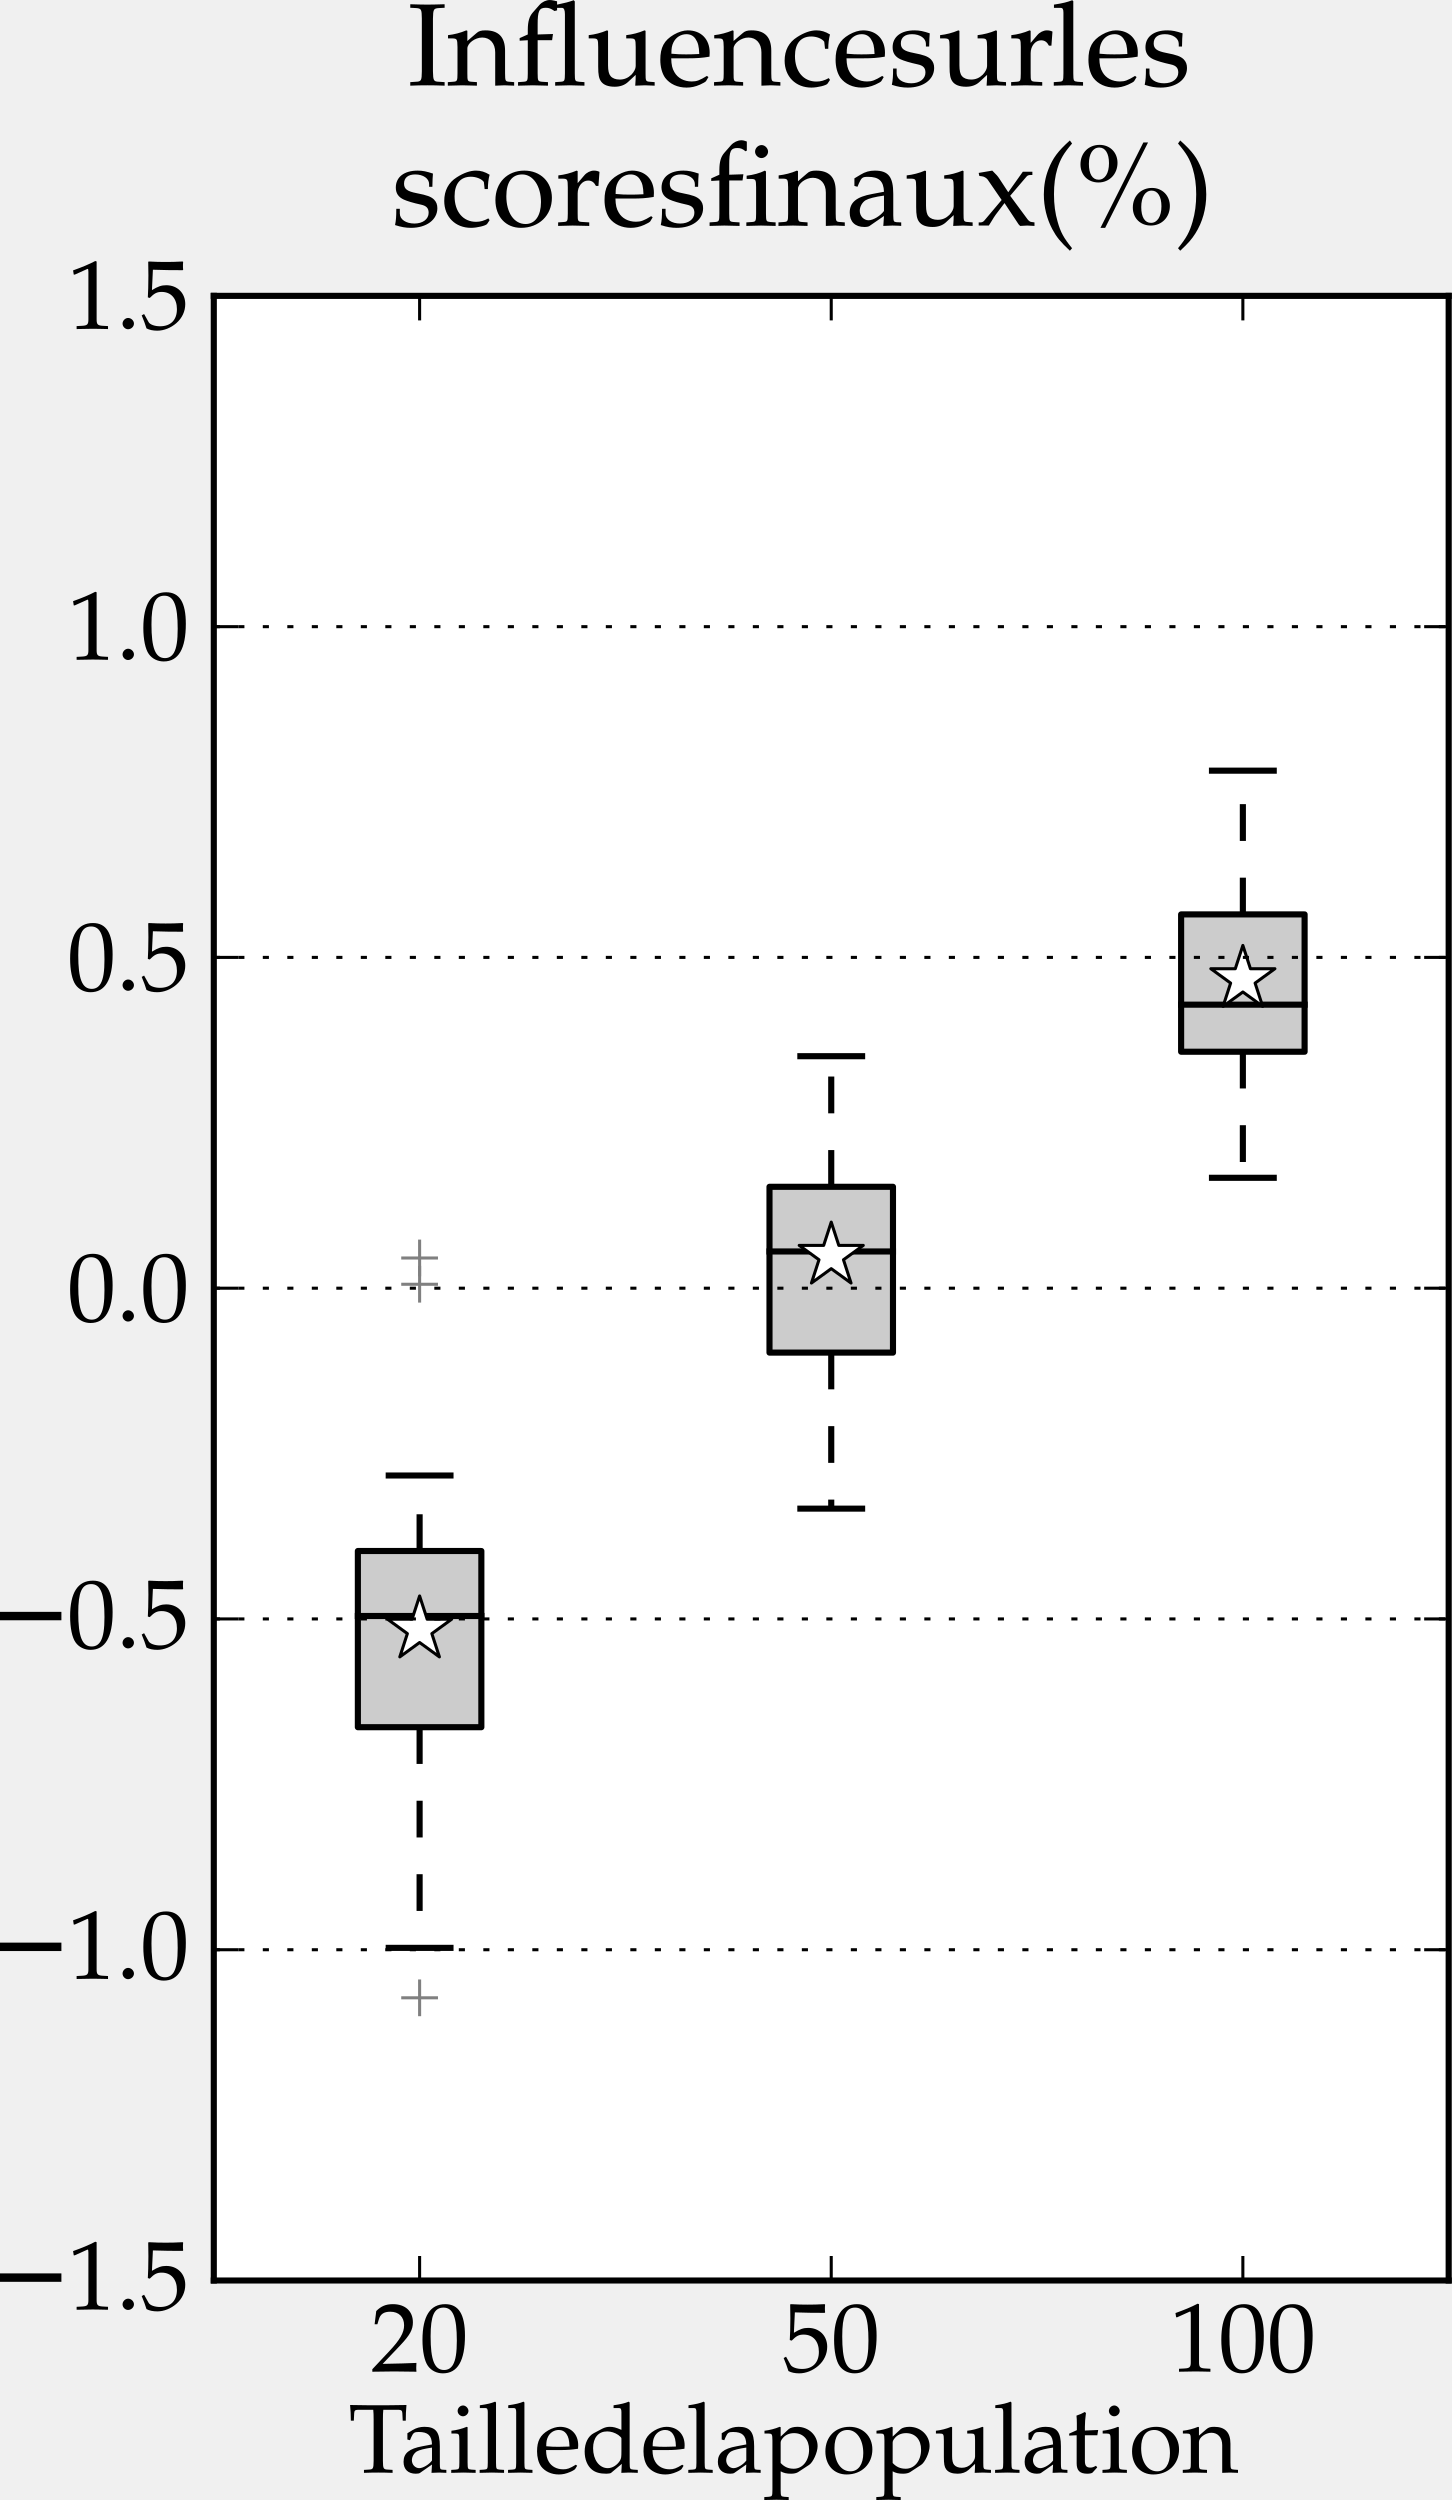
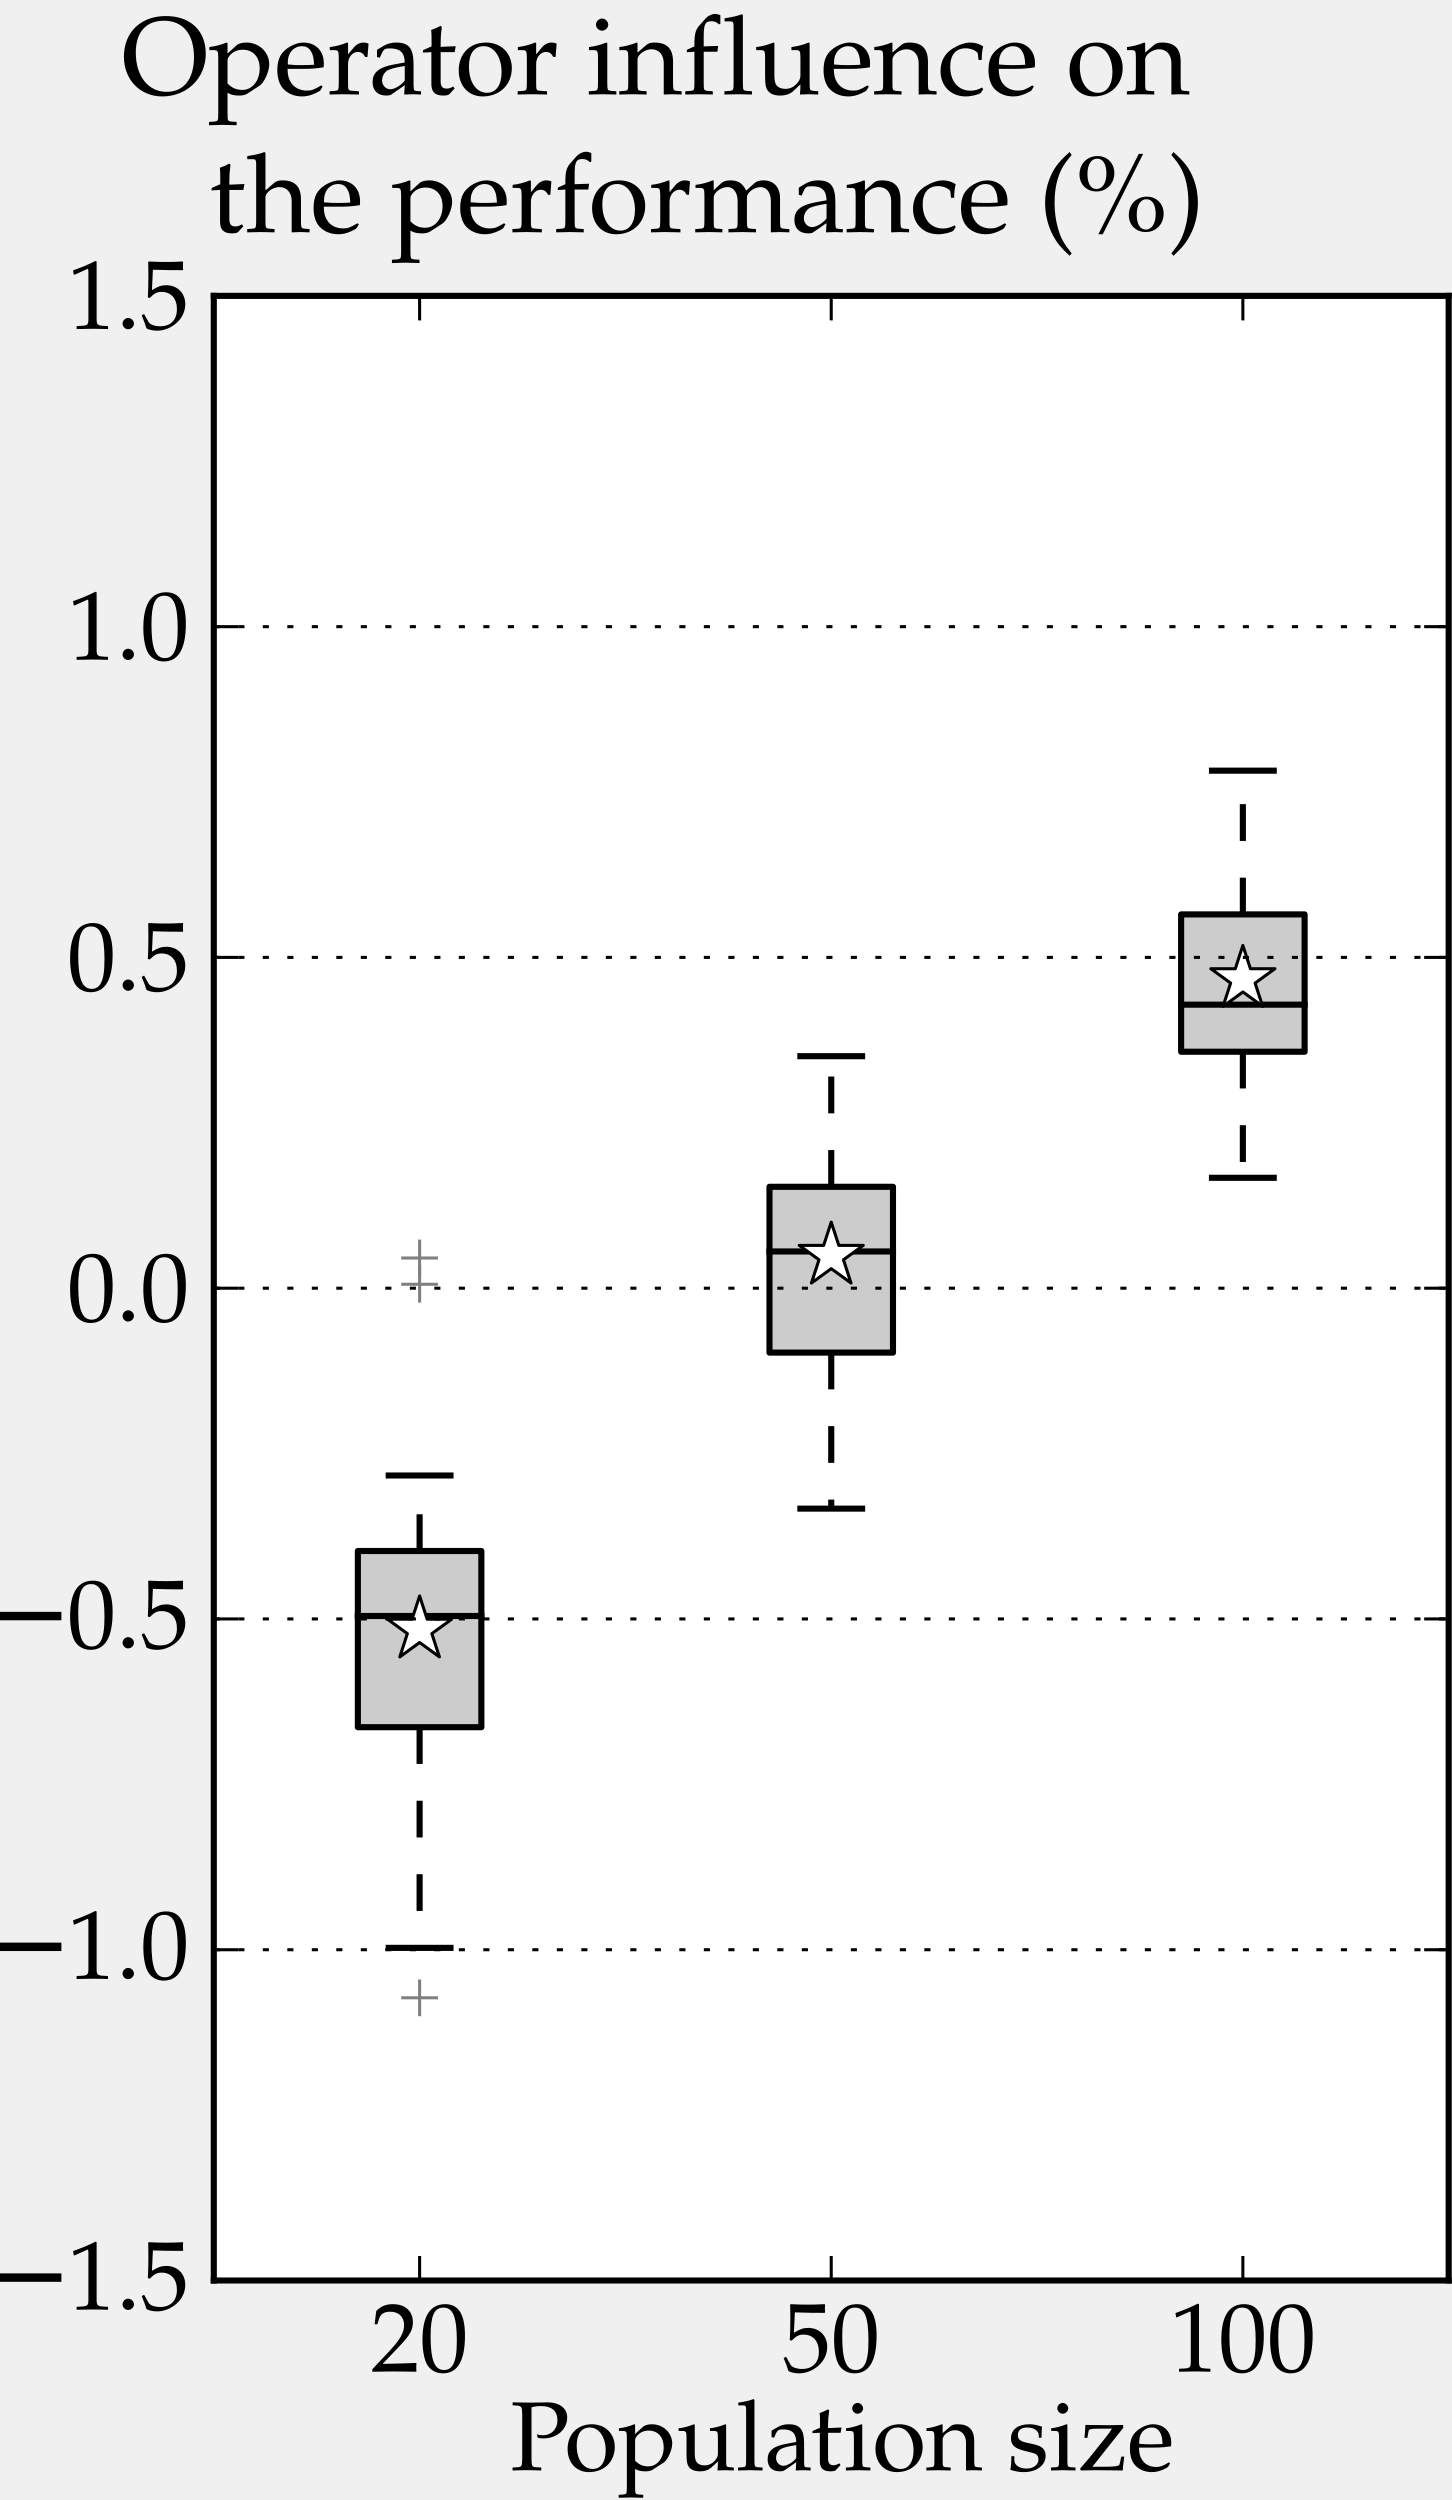
<svg xmlns="http://www.w3.org/2000/svg" id="svg2" version="1.1" xml:space="preserve" width="296.254" height="510.171" viewBox="0 0 296.254 510.171">
  <defs id="defs6">
    <clipPath clipPathUnits="userSpaceOnUse" id="clipPath20">
      <path d="m 51.84,43.2 201.6,0 0,324 -201.6,0 0,-324 z" id="path22" />
    </clipPath>
    <clipPath clipPathUnits="userSpaceOnUse" id="clipPath30">
      <path d="m 51.84,43.2 201.6,0 0,324 -201.6,0 0,-324 z" id="path32" />
    </clipPath>
    <clipPath clipPathUnits="userSpaceOnUse" id="clipPath40">
      <path d="m 51.84,43.2 201.6,0 0,324 -201.6,0 0,-324 z" id="path42" />
    </clipPath>
    <clipPath clipPathUnits="userSpaceOnUse" id="clipPath50">
      <path d="m 51.84,43.2 201.6,0 0,324 -201.6,0 0,-324 z" id="path52" />
    </clipPath>
    <clipPath clipPathUnits="userSpaceOnUse" id="clipPath60">
      <path d="m 51.84,43.2 201.6,0 0,324 -201.6,0 0,-324 z" id="path62" />
    </clipPath>
    <clipPath clipPathUnits="userSpaceOnUse" id="clipPath70">
      <path d="m 51.84,43.2 201.6,0 0,324 -201.6,0 0,-324 z" id="path72" />
    </clipPath>
    <clipPath clipPathUnits="userSpaceOnUse" id="clipPath80">
      <path d="m 51.84,43.2 201.6,0 0,324 -201.6,0 0,-324 z" id="path82" />
    </clipPath>
    <clipPath clipPathUnits="userSpaceOnUse" id="clipPath90">
      <path d="m 51.84,43.2 201.6,0 0,324 -201.6,0 0,-324 z" id="path92" />
    </clipPath>
    <clipPath clipPathUnits="userSpaceOnUse" id="clipPath100">
      <path d="m 51.84,43.2 201.6,0 0,324 -201.6,0 0,-324 z" id="path102" />
    </clipPath>
    <clipPath clipPathUnits="userSpaceOnUse" id="clipPath112">
      <path d="m 51.84,43.2 201.6,0 0,324 -201.6,0 0,-324 z" id="path114" />
    </clipPath>
    <clipPath clipPathUnits="userSpaceOnUse" id="clipPath122">
      <path d="m 51.84,43.2 201.6,0 0,324 -201.6,0 0,-324 z" id="path124" />
    </clipPath>
    <clipPath clipPathUnits="userSpaceOnUse" id="clipPath132">
      <path d="m 51.84,43.2 201.6,0 0,324 -201.6,0 0,-324 z" id="path134" />
    </clipPath>
    <clipPath clipPathUnits="userSpaceOnUse" id="clipPath142">
      <path d="m 51.84,43.2 201.6,0 0,324 -201.6,0 0,-324 z" id="path144" />
    </clipPath>
    <clipPath clipPathUnits="userSpaceOnUse" id="clipPath152">
      <path d="m 51.84,43.2 201.6,0 0,324 -201.6,0 0,-324 z" id="path154" />
    </clipPath>
    <clipPath clipPathUnits="userSpaceOnUse" id="clipPath162">
      <path d="m 51.84,43.2 201.6,0 0,324 -201.6,0 0,-324 z" id="path164" />
    </clipPath>
    <clipPath clipPathUnits="userSpaceOnUse" id="clipPath172">
      <path d="m 51.84,43.2 201.6,0 0,324 -201.6,0 0,-324 z" id="path174" />
    </clipPath>
    <clipPath clipPathUnits="userSpaceOnUse" id="clipPath182">
      <path d="m 51.84,43.2 201.6,0 0,324 -201.6,0 0,-324 z" id="path184" />
    </clipPath>
    <clipPath clipPathUnits="userSpaceOnUse" id="clipPath192">
      <path d="m 51.84,43.2 201.6,0 0,324 -201.6,0 0,-324 z" id="path194" />
    </clipPath>
    <clipPath clipPathUnits="userSpaceOnUse" id="clipPath202">
      <path d="m 51.84,43.2 201.6,0 0,324 -201.6,0 0,-324 z" id="path204" />
    </clipPath>
    <clipPath clipPathUnits="userSpaceOnUse" id="clipPath212">
      <path d="m 51.84,43.2 201.6,0 0,324 -201.6,0 0,-324 z" id="path214" />
    </clipPath>
    <clipPath clipPathUnits="userSpaceOnUse" id="clipPath222">
      <path d="m 51.84,43.2 201.6,0 0,324 -201.6,0 0,-324 z" id="path224" />
    </clipPath>
    <clipPath clipPathUnits="userSpaceOnUse" id="clipPath232">
      <path d="m -5.481,-4.7 10.962,0 0,10.45 -10.962,0 0,-10.45 z" id="path234" />
    </clipPath>
    <clipPath clipPathUnits="userSpaceOnUse" id="clipPath244">
      <path d="m -5.481,-4.7 10.962,0 0,10.45 -10.962,0 0,-10.45 z" id="path246" />
    </clipPath>
    <clipPath clipPathUnits="userSpaceOnUse" id="clipPath256">
      <path d="m -5.481,-4.7 10.962,0 0,10.45 -10.962,0 0,-10.45 z" id="path258" />
    </clipPath>
    <clipPath clipPathUnits="userSpaceOnUse" id="clipPath294">
      <path d="m 51.84,43.2 201.6,0 0,324 -201.6,0 0,-324 z" id="path296" />
    </clipPath>
    <clipPath clipPathUnits="userSpaceOnUse" id="clipPath316">
      <path d="m 51.84,43.2 201.6,0 0,324 -201.6,0 0,-324 z" id="path318" />
    </clipPath>
    <clipPath clipPathUnits="userSpaceOnUse" id="clipPath338">
      <path d="m 51.84,43.2 201.6,0 0,324 -201.6,0 0,-324 z" id="path340" />
    </clipPath>
    <clipPath clipPathUnits="userSpaceOnUse" id="clipPath360">
      <path d="m 51.84,43.2 201.6,0 0,324 -201.6,0 0,-324 z" id="path362" />
    </clipPath>
    <clipPath clipPathUnits="userSpaceOnUse" id="clipPath378">
      <path d="m 51.84,43.2 201.6,0 0,324 -201.6,0 0,-324 z" id="path380" />
    </clipPath>
    <clipPath clipPathUnits="userSpaceOnUse" id="clipPath396">
      <path d="m 51.84,43.2 201.6,0 0,324 -201.6,0 0,-324 z" id="path398" />
    </clipPath>
    <clipPath clipPathUnits="userSpaceOnUse" id="clipPath414">
      <path d="m 51.84,43.2 201.6,0 0,324 -201.6,0 0,-324 z" id="path416" />
    </clipPath>
  </defs>
  <g id="g10" transform="matrix(1.25,0,0,-1.25,-21.17129,519.3771)">
    <path d="m 51.84,43.2 201.6,0 0,324 -201.6,0 0,-324 z" style="fill:#ffffff;fill-opacity:1;fill-rule:nonzero;stroke:none" id="path14" />
    <g id="g16">
      <g id="g18" clip-path="url(#clipPath20)">
        <path d="m 75.36,133.528 20.16,0 0,28.764 -20.16,0 0,-28.764 z" style="fill:#cccccc;fill-opacity:1;fill-rule:nonzero;stroke:#000000;stroke-width:1;stroke-linecap:square;stroke-linejoin:round;stroke-miterlimit:10;stroke-dasharray:none;stroke-opacity:1" id="path24" />
      </g>
    </g>
    <g id="g26">
      <g id="g28" clip-path="url(#clipPath30)">
        <path d="m 142.56,194.682 20.16,0 0,27.068 -20.16,0 0,-27.068 z" style="fill:#cccccc;fill-opacity:1;fill-rule:nonzero;stroke:#000000;stroke-width:1;stroke-linecap:square;stroke-linejoin:round;stroke-miterlimit:10;stroke-dasharray:none;stroke-opacity:1" id="path34" />
      </g>
    </g>
    <g id="g36">
      <g id="g38" clip-path="url(#clipPath40)">
        <path d="m 209.76,243.803 20.16,0 0,22.416 -20.16,0 0,-22.416 z" style="fill:#cccccc;fill-opacity:1;fill-rule:nonzero;stroke:#000000;stroke-width:1;stroke-linecap:square;stroke-linejoin:round;stroke-miterlimit:10;stroke-dasharray:none;stroke-opacity:1" id="path44" />
      </g>
    </g>
    <g id="g46">
      <g id="g48" clip-path="url(#clipPath50)">
        <path d="m 85.44,133.528 0,-36.021" style="fill:none;stroke:#000000;stroke-width:1;stroke-linecap:butt;stroke-linejoin:round;stroke-miterlimit:10;stroke-dasharray:6, 6;stroke-dashoffset:0;stroke-opacity:1" id="path54" />
      </g>
    </g>
    <g id="g56">
      <g id="g58" clip-path="url(#clipPath60)">
        <path d="m 85.44,162.292 0,12.327" style="fill:none;stroke:#000000;stroke-width:1;stroke-linecap:butt;stroke-linejoin:round;stroke-miterlimit:10;stroke-dasharray:6, 6;stroke-dashoffset:0;stroke-opacity:1" id="path64" />
      </g>
    </g>
    <g id="g66">
      <g id="g68" clip-path="url(#clipPath70)">
        <path d="m 80.4,174.619 10.08,0" style="fill:none;stroke:#000000;stroke-width:1;stroke-linecap:square;stroke-linejoin:round;stroke-miterlimit:10;stroke-dasharray:none;stroke-opacity:1" id="path74" />
      </g>
    </g>
    <g id="g76">
      <g id="g78" clip-path="url(#clipPath80)">
        <path d="m 80.4,97.507 10.08,0" style="fill:none;stroke:#000000;stroke-width:1;stroke-linecap:square;stroke-linejoin:round;stroke-miterlimit:10;stroke-dasharray:none;stroke-opacity:1" id="path84" />
      </g>
    </g>
    <g id="g86">
      <g id="g88" clip-path="url(#clipPath90)">
        <path d="m 75.36,151.685 20.16,0" style="fill:none;stroke:#000000;stroke-width:1;stroke-linecap:square;stroke-linejoin:round;stroke-miterlimit:10;stroke-dasharray:none;stroke-opacity:1" id="path94" />
      </g>
    </g>
    <g id="g96">
      <g id="g98" clip-path="url(#clipPath100)">
        <path d="m 82.44,210.131 6,0 m -3,-3 0,6" style="fill:none;stroke:#808080;stroke-width:0.5;stroke-linecap:butt;stroke-linejoin:round;stroke-miterlimit:10;stroke-dasharray:none;stroke-opacity:1" id="path104" />
        <path d="m 82.44,205.843 6,0 m -3,-3 0,6" style="fill:none;stroke:#808080;stroke-width:0.5;stroke-linecap:butt;stroke-linejoin:round;stroke-miterlimit:10;stroke-dasharray:none;stroke-opacity:1" id="path106" />
      </g>
    </g>
    <g id="g108">
      <g id="g110" clip-path="url(#clipPath112)">
        <path d="m 82.44,89.349 6,0 m -3,-3 0,6" style="fill:none;stroke:#808080;stroke-width:0.5;stroke-linecap:butt;stroke-linejoin:round;stroke-miterlimit:10;stroke-dasharray:none;stroke-opacity:1" id="path116" />
      </g>
    </g>
    <g id="g118">
      <g id="g120" clip-path="url(#clipPath122)">
        <path d="m 152.64,194.682 0,-25.471" style="fill:none;stroke:#000000;stroke-width:1;stroke-linecap:butt;stroke-linejoin:round;stroke-miterlimit:10;stroke-dasharray:6, 6;stroke-dashoffset:0;stroke-opacity:1" id="path126" />
      </g>
    </g>
    <g id="g128">
      <g id="g130" clip-path="url(#clipPath132)">
        <path d="m 152.64,221.75 0,21.319" style="fill:none;stroke:#000000;stroke-width:1;stroke-linecap:butt;stroke-linejoin:round;stroke-miterlimit:10;stroke-dasharray:6, 6;stroke-dashoffset:0;stroke-opacity:1" id="path136" />
      </g>
    </g>
    <g id="g138">
      <g id="g140" clip-path="url(#clipPath142)">
        <path d="m 147.6,243.068 10.08,0" style="fill:none;stroke:#000000;stroke-width:1;stroke-linecap:square;stroke-linejoin:round;stroke-miterlimit:10;stroke-dasharray:none;stroke-opacity:1" id="path146" />
      </g>
    </g>
    <g id="g148">
      <g id="g150" clip-path="url(#clipPath152)">
        <path d="m 147.6,169.21 10.08,0" style="fill:none;stroke:#000000;stroke-width:1;stroke-linecap:square;stroke-linejoin:round;stroke-miterlimit:10;stroke-dasharray:none;stroke-opacity:1" id="path156" />
      </g>
    </g>
    <g id="g158">
      <g id="g160" clip-path="url(#clipPath162)">
        <path d="m 142.56,211.196 20.16,0" style="fill:none;stroke:#000000;stroke-width:1;stroke-linecap:square;stroke-linejoin:round;stroke-miterlimit:10;stroke-dasharray:none;stroke-opacity:1" id="path166" />
      </g>
    </g>
    <g id="g168">
      <g id="g170" clip-path="url(#clipPath172)">
        <path d="m 219.84,243.803 0,-20.587" style="fill:none;stroke:#000000;stroke-width:1;stroke-linecap:butt;stroke-linejoin:round;stroke-miterlimit:10;stroke-dasharray:6, 6;stroke-dashoffset:0;stroke-opacity:1" id="path176" />
      </g>
    </g>
    <g id="g178">
      <g id="g180" clip-path="url(#clipPath182)">
        <path d="m 219.84,266.219 0,23.468" style="fill:none;stroke:#000000;stroke-width:1;stroke-linecap:butt;stroke-linejoin:round;stroke-miterlimit:10;stroke-dasharray:6, 6;stroke-dashoffset:0;stroke-opacity:1" id="path186" />
      </g>
    </g>
    <g id="g188">
      <g id="g190" clip-path="url(#clipPath192)">
        <path d="m 214.8,289.687 10.08,0" style="fill:none;stroke:#000000;stroke-width:1;stroke-linecap:square;stroke-linejoin:round;stroke-miterlimit:10;stroke-dasharray:none;stroke-opacity:1" id="path196" />
      </g>
    </g>
    <g id="g198">
      <g id="g200" clip-path="url(#clipPath202)">
        <path d="m 214.8,223.216 10.08,0" style="fill:none;stroke:#000000;stroke-width:1;stroke-linecap:square;stroke-linejoin:round;stroke-miterlimit:10;stroke-dasharray:none;stroke-opacity:1" id="path206" />
      </g>
    </g>
    <g id="g208">
      <g id="g210" clip-path="url(#clipPath212)">
        <path d="m 209.76,251.485 20.16,0" style="fill:none;stroke:#000000;stroke-width:1;stroke-linecap:square;stroke-linejoin:round;stroke-miterlimit:10;stroke-dasharray:none;stroke-opacity:1" id="path216" />
      </g>
    </g>
    <g id="g218">
      <g id="g220" clip-path="url(#clipPath222)">
        <g id="g226" transform="translate(85.44,149.4559)">
          <g id="g228">
            <g id="g230" clip-path="url(#clipPath232)">
              <path d="m 0,5.5 -1.235,-3.8 -3.996,1e-7 3.233,-2.349 L -3.233,-4.45 0,-2.101 3.233,-4.45 1.998,-0.649 5.231,1.7 1.235,1.7 0,5.5 Z" style="fill:#ffffff;fill-opacity:1;fill-rule:nonzero;stroke:#000000;stroke-width:0.5;stroke-linecap:butt;stroke-linejoin:round;stroke-miterlimit:10;stroke-dasharray:none;stroke-opacity:1" id="path236" />
            </g>
          </g>
          <g id="g238" transform="translate(67.2,61.03253)">
            <g id="g240">
              <g id="g242" clip-path="url(#clipPath244)">
                <path d="m 0,5.5 -1.235,-3.8 -3.996,1e-7 3.233,-2.349 L -3.233,-4.45 0,-2.101 3.233,-4.45 1.998,-0.649 5.231,1.7 1.235,1.7 0,5.5 Z" style="fill:#ffffff;fill-opacity:1;fill-rule:nonzero;stroke:#000000;stroke-width:0.5;stroke-linecap:butt;stroke-linejoin:round;stroke-miterlimit:10;stroke-dasharray:none;stroke-opacity:1" id="path248" />
              </g>
            </g>
            <g id="g250" transform="translate(67.2,45.16736)">
              <g id="g252">
                <g id="g254" clip-path="url(#clipPath256)">
                  <path d="m 0,5.5 -1.235,-3.8 -3.996,1e-7 3.233,-2.349 L -3.233,-4.45 0,-2.101 3.233,-4.45 1.998,-0.649 5.231,1.7 1.235,1.7 0,5.5 Z" style="fill:#ffffff;fill-opacity:1;fill-rule:nonzero;stroke:#000000;stroke-width:0.5;stroke-linecap:butt;stroke-linejoin:round;stroke-miterlimit:10;stroke-dasharray:none;stroke-opacity:1" id="path260" />
                </g>
              </g>
            </g>
          </g>
        </g>
      </g>
    </g>
    <path d="m 85.44,43.2 0,4" style="fill:none;stroke:#000000;stroke-width:0.5;stroke-linecap:butt;stroke-linejoin:round;stroke-miterlimit:10;stroke-dasharray:none;stroke-opacity:1" id="path262" />
    <path d="m 85.44,367.2 0,-4" style="fill:none;stroke:#000000;stroke-width:0.5;stroke-linecap:butt;stroke-linejoin:round;stroke-miterlimit:10;stroke-dasharray:none;stroke-opacity:1" id="path264" />
    <text transform="matrix(1,0,0,-1,77.46989,28.35278)" style="font-variant:normal;font-size:15.94px;font-family:'URW Palladio L';-inkscape-font-specification:URWPalladioL-Roma;writing-mode:lr-tb;fill:#000000;fill-opacity:1;fill-rule:nonzero;stroke:none" id="text266">
      <tspan x="0 7.97" y="0" id="tspan268">20</tspan>
    </text>
    <path d="m 152.64,43.2 0,4" style="fill:none;stroke:#000000;stroke-width:0.5;stroke-linecap:butt;stroke-linejoin:round;stroke-miterlimit:10;stroke-dasharray:none;stroke-opacity:1" id="path270" />
    <path d="m 152.64,367.2 0,-4" style="fill:none;stroke:#000000;stroke-width:0.5;stroke-linecap:butt;stroke-linejoin:round;stroke-miterlimit:10;stroke-dasharray:none;stroke-opacity:1" id="path272" />
    <text transform="matrix(1,0,0,-1,144.6699,28.35278)" style="font-variant:normal;font-size:15.94px;font-family:'URW Palladio L';-inkscape-font-specification:URWPalladioL-Roma;writing-mode:lr-tb;fill:#000000;fill-opacity:1;fill-rule:nonzero;stroke:none" id="text274">
      <tspan x="0 7.97" y="0" id="tspan276">50</tspan>
    </text>
    <path d="m 219.84,43.2 0,4" style="fill:none;stroke:#000000;stroke-width:0.5;stroke-linecap:butt;stroke-linejoin:round;stroke-miterlimit:10;stroke-dasharray:none;stroke-opacity:1" id="path278" />
    <path d="m 219.84,367.2 0,-4" style="fill:none;stroke:#000000;stroke-width:0.5;stroke-linecap:butt;stroke-linejoin:round;stroke-miterlimit:10;stroke-dasharray:none;stroke-opacity:1" id="path280" />
    <text transform="matrix(1,0,0,-1,207.8848,28.35278)" style="font-variant:normal;font-size:15.94px;font-family:'URW Palladio L';-inkscape-font-specification:URWPalladioL-Roma;writing-mode:lr-tb;fill:#000000;fill-opacity:1;fill-rule:nonzero;stroke:none" id="text282">
      <tspan x="0 7.97 15.94" y="0" id="tspan284">100</tspan>
    </text>
-     <text transform="matrix(1,0,0,-1,73.80866,11.84398)" style="font-variant:normal;font-size:15.94px;font-family:'URW Palladio L';-inkscape-font-specification:URWPalladioL-Roma;writing-mode:lr-tb;fill:#000000;fill-opacity:1;fill-rule:nonzero;stroke:none" id="text286">
-       <tspan x="0 8.289 16.259 20.882 25.504 30.127 41.732 51.455 63.06 67.682 79.637 89.202 97.889 107.453 117.049 121.672 129.642 134.823 139.445 148.133" y="0" id="tspan288">Tailledelapopulation</tspan>
-     </text>
    <g id="g290">
      <g id="g292" clip-path="url(#clipPath294)">
        <path d="m 51.84,43.2 201.6,0" style="fill:none;stroke:#000000;stroke-width:0.5;stroke-linecap:butt;stroke-linejoin:round;stroke-miterlimit:10;stroke-dasharray:1, 3;stroke-dashoffset:0;stroke-opacity:1" id="path298" />
      </g>
    </g>
    <path d="m 51.84,43.2 4,0" style="fill:none;stroke:#000000;stroke-width:0.5;stroke-linecap:butt;stroke-linejoin:round;stroke-miterlimit:10;stroke-dasharray:none;stroke-opacity:1" id="path300" />
    <path d="m 253.44,43.2 -4,0" style="fill:none;stroke:#000000;stroke-width:0.5;stroke-linecap:butt;stroke-linejoin:round;stroke-miterlimit:10;stroke-dasharray:none;stroke-opacity:1" id="path302" />
    <text transform="matrix(1,0,0,-1,14.80405,38.46847)" style="font-style:italic;font-variant:normal;font-weight:normal;font-size:16.61px;font-family:'Computer Modern';-inkscape-font-specification:CMSY10;writing-mode:lr-tb;fill:#000000;fill-opacity:1;fill-rule:nonzero;stroke:none" id="text304">
      <tspan x="0" y="0" id="tspan306">−</tspan>
    </text>
    <text transform="matrix(1,0,0,-1,27.91472,38.46847)" style="font-variant:normal;font-size:15.94px;font-family:'URW Palladio L';-inkscape-font-specification:URWPalladioL-Roma;writing-mode:lr-tb;fill:#000000;fill-opacity:1;fill-rule:nonzero;stroke:none" id="text308">
      <tspan x="0 7.97 11.955" y="0" id="tspan310">1.5</tspan>
    </text>
    <g id="g312">
      <g id="g314" clip-path="url(#clipPath316)">
        <path d="m 51.84,97.2 201.6,0" style="fill:none;stroke:#000000;stroke-width:0.5;stroke-linecap:butt;stroke-linejoin:round;stroke-miterlimit:10;stroke-dasharray:1, 3;stroke-dashoffset:0;stroke-opacity:1" id="path320" />
      </g>
    </g>
    <path d="m 51.84,97.2 4,0" style="fill:none;stroke:#000000;stroke-width:0.5;stroke-linecap:butt;stroke-linejoin:round;stroke-miterlimit:10;stroke-dasharray:none;stroke-opacity:1" id="path322" />
    <path d="m 253.44,97.2 -4,0" style="fill:none;stroke:#000000;stroke-width:0.5;stroke-linecap:butt;stroke-linejoin:round;stroke-miterlimit:10;stroke-dasharray:none;stroke-opacity:1" id="path324" />
    <text transform="matrix(1,0,0,-1,14.80405,92.46847)" style="font-style:italic;font-variant:normal;font-weight:normal;font-size:16.61px;font-family:'Computer Modern';-inkscape-font-specification:CMSY10;writing-mode:lr-tb;fill:#000000;fill-opacity:1;fill-rule:nonzero;stroke:none" id="text326">
      <tspan x="0" y="0" id="tspan328">−</tspan>
    </text>
    <text transform="matrix(1,0,0,-1,27.91472,92.46847)" style="font-variant:normal;font-size:15.94px;font-family:'URW Palladio L';-inkscape-font-specification:URWPalladioL-Roma;writing-mode:lr-tb;fill:#000000;fill-opacity:1;fill-rule:nonzero;stroke:none" id="text330">
      <tspan x="0 7.97 11.955" y="0" id="tspan332">1.0</tspan>
    </text>
    <g id="g334">
      <g id="g336" clip-path="url(#clipPath338)">
        <path d="m 51.84,151.2 201.6,0" style="fill:none;stroke:#000000;stroke-width:0.5;stroke-linecap:butt;stroke-linejoin:round;stroke-miterlimit:10;stroke-dasharray:1, 3;stroke-dashoffset:0;stroke-opacity:1" id="path342" />
      </g>
    </g>
    <path d="m 51.84,151.2 4,0" style="fill:none;stroke:#000000;stroke-width:0.5;stroke-linecap:butt;stroke-linejoin:round;stroke-miterlimit:10;stroke-dasharray:none;stroke-opacity:1" id="path344" />
    <path d="m 253.44,151.2 -4,0" style="fill:none;stroke:#000000;stroke-width:0.5;stroke-linecap:butt;stroke-linejoin:round;stroke-miterlimit:10;stroke-dasharray:none;stroke-opacity:1" id="path346" />
    <text transform="matrix(1,0,0,-1,14.80405,146.4685)" style="font-style:italic;font-variant:normal;font-weight:normal;font-size:16.61px;font-family:'Computer Modern';-inkscape-font-specification:CMSY10;writing-mode:lr-tb;fill:#000000;fill-opacity:1;fill-rule:nonzero;stroke:none" id="text348">
      <tspan x="0" y="0" id="tspan350">−</tspan>
    </text>
    <text transform="matrix(1,0,0,-1,27.91472,146.4685)" style="font-variant:normal;font-size:15.94px;font-family:'URW Palladio L';-inkscape-font-specification:URWPalladioL-Roma;writing-mode:lr-tb;fill:#000000;fill-opacity:1;fill-rule:nonzero;stroke:none" id="text352">
      <tspan x="0 7.97 11.955" y="0" id="tspan354">0.5</tspan>
    </text>
    <g id="g356">
      <g id="g358" clip-path="url(#clipPath360)">
        <path d="m 51.84,205.2 201.6,0" style="fill:none;stroke:#000000;stroke-width:0.5;stroke-linecap:butt;stroke-linejoin:round;stroke-miterlimit:10;stroke-dasharray:1, 3;stroke-dashoffset:0;stroke-opacity:1" id="path364" />
      </g>
    </g>
    <path d="m 51.84,205.2 4,0" style="fill:none;stroke:#000000;stroke-width:0.5;stroke-linecap:butt;stroke-linejoin:round;stroke-miterlimit:10;stroke-dasharray:none;stroke-opacity:1" id="path366" />
    <path d="m 253.44,205.2 -4,0" style="fill:none;stroke:#000000;stroke-width:0.5;stroke-linecap:butt;stroke-linejoin:round;stroke-miterlimit:10;stroke-dasharray:none;stroke-opacity:1" id="path368" />
    <text transform="matrix(1,0,0,-1,27.91472,199.8282)" style="font-variant:normal;font-size:15.94px;font-family:'URW Palladio L';-inkscape-font-specification:URWPalladioL-Roma;writing-mode:lr-tb;fill:#000000;fill-opacity:1;fill-rule:nonzero;stroke:none" id="text370">
      <tspan x="0 7.97 11.955" y="0" id="tspan372">0.0</tspan>
    </text>
    <g id="g374">
      <g id="g376" clip-path="url(#clipPath378)">
        <path d="m 51.84,259.2 201.6,0" style="fill:none;stroke:#000000;stroke-width:0.5;stroke-linecap:butt;stroke-linejoin:round;stroke-miterlimit:10;stroke-dasharray:1, 3;stroke-dashoffset:0;stroke-opacity:1" id="path382" />
      </g>
    </g>
    <path d="m 51.84,259.2 4,0" style="fill:none;stroke:#000000;stroke-width:0.5;stroke-linecap:butt;stroke-linejoin:round;stroke-miterlimit:10;stroke-dasharray:none;stroke-opacity:1" id="path384" />
    <path d="m 253.44,259.2 -4,0" style="fill:none;stroke:#000000;stroke-width:0.5;stroke-linecap:butt;stroke-linejoin:round;stroke-miterlimit:10;stroke-dasharray:none;stroke-opacity:1" id="path386" />
    <text transform="matrix(1,0,0,-1,27.91472,253.8282)" style="font-variant:normal;font-size:15.94px;font-family:'URW Palladio L';-inkscape-font-specification:URWPalladioL-Roma;writing-mode:lr-tb;fill:#000000;fill-opacity:1;fill-rule:nonzero;stroke:none" id="text388">
      <tspan x="0 7.97 11.955" y="0" id="tspan390">0.5</tspan>
    </text>
    <g id="g392">
      <g id="g394" clip-path="url(#clipPath396)">
        <path d="m 51.84,313.2 201.6,0" style="fill:none;stroke:#000000;stroke-width:0.5;stroke-linecap:butt;stroke-linejoin:round;stroke-miterlimit:10;stroke-dasharray:1, 3;stroke-dashoffset:0;stroke-opacity:1" id="path400" />
      </g>
    </g>
    <path d="m 51.84,313.2 4,0" style="fill:none;stroke:#000000;stroke-width:0.5;stroke-linecap:butt;stroke-linejoin:round;stroke-miterlimit:10;stroke-dasharray:none;stroke-opacity:1" id="path402" />
    <path d="m 253.44,313.2 -4,0" style="fill:none;stroke:#000000;stroke-width:0.5;stroke-linecap:butt;stroke-linejoin:round;stroke-miterlimit:10;stroke-dasharray:none;stroke-opacity:1" id="path404" />
    <text transform="matrix(1,0,0,-1,27.91472,307.8282)" style="font-variant:normal;font-size:15.94px;font-family:'URW Palladio L';-inkscape-font-specification:URWPalladioL-Roma;writing-mode:lr-tb;fill:#000000;fill-opacity:1;fill-rule:nonzero;stroke:none" id="text406">
      <tspan x="0 7.97 11.955" y="0" id="tspan408">1.0</tspan>
    </text>
    <g id="g410">
      <g id="g412" clip-path="url(#clipPath414)">
        <path d="m 51.84,367.2 201.6,0" style="fill:none;stroke:#000000;stroke-width:0.5;stroke-linecap:butt;stroke-linejoin:round;stroke-miterlimit:10;stroke-dasharray:1, 3;stroke-dashoffset:0;stroke-opacity:1" id="path418" />
      </g>
    </g>
    <path d="m 51.84,367.2 4,0" style="fill:none;stroke:#000000;stroke-width:0.5;stroke-linecap:butt;stroke-linejoin:round;stroke-miterlimit:10;stroke-dasharray:none;stroke-opacity:1" id="path420" />
    <path d="m 253.44,367.2 -4,0" style="fill:none;stroke:#000000;stroke-width:0.5;stroke-linecap:butt;stroke-linejoin:round;stroke-miterlimit:10;stroke-dasharray:none;stroke-opacity:1" id="path422" />
    <text transform="matrix(1,0,0,-1,27.91472,361.8282)" style="font-variant:normal;font-size:15.94px;font-family:'URW Palladio L';-inkscape-font-specification:URWPalladioL-Roma;writing-mode:lr-tb;fill:#000000;fill-opacity:1;fill-rule:nonzero;stroke:none" id="text424">
      <tspan x="0 7.97 11.955" y="0" id="tspan426">1.5</tspan>
    </text>
    <path d="m 51.84,367.2 201.6,0" style="fill:none;stroke:#000000;stroke-width:1;stroke-linecap:square;stroke-linejoin:round;stroke-miterlimit:10;stroke-dasharray:none;stroke-opacity:1" id="path428" />
    <path d="m 253.44,43.2 0,324" style="fill:none;stroke:#000000;stroke-width:1;stroke-linecap:square;stroke-linejoin:round;stroke-miterlimit:10;stroke-dasharray:none;stroke-opacity:1" id="path430" />
    <path d="m 51.84,43.2 201.6,0" style="fill:none;stroke:#000000;stroke-width:1;stroke-linecap:square;stroke-linejoin:round;stroke-miterlimit:10;stroke-dasharray:none;stroke-opacity:1" id="path432" />
    <path d="m 51.84,43.2 0,324" style="fill:none;stroke:#000000;stroke-width:1;stroke-linecap:square;stroke-linejoin:round;stroke-miterlimit:10;stroke-dasharray:none;stroke-opacity:1" id="path434" />
-     <text transform="matrix(1,0,0,-1,83.49214,401.5763)" style="font-variant:normal;font-size:19.128px;font-family:'URW Palladio L';-inkscape-font-specification:URWPalladioL-Roma;writing-mode:lr-tb;fill:#000000;fill-opacity:1;fill-rule:nonzero;stroke:none" id="text436">
-       <tspan x="0 6.427 17.541 29.151 40.667 49.81 60.924 69.397 83.323 91.414 102.929 115.248 120.795 129.938" y="0" id="tspan438">Inﬂuencesurles</tspan>
-     </text>
-     <text transform="matrix(1,0,0,-1,80.85231,378.68)" style="font-variant:normal;font-size:19.128px;font-family:'URW Palladio L';-inkscape-font-specification:URWPalladioL-Roma;writing-mode:lr-tb;fill:#000000;fill-opacity:1;fill-rule:nonzero;stroke:none" id="text440">
-       <tspan x="0 8.091 16.565 26.99 34.182 43.326 56.199 67.752 78.866 88.43 99.945 114.578 120.929 136.978" y="0" id="tspan442">scoresﬁnaux(%)</tspan>
+     <text xml:space="preserve" style="font-style:normal;font-weight:normal;font-size:32px;line-height:125%;font-family:sans-serif;text-align:center;letter-spacing:0px;word-spacing:0px;text-anchor:middle;display:inline;fill:#000000;fill-opacity:1;stroke:none;stroke-width:1px;stroke-linecap:butt;stroke-linejoin:miter;stroke-opacity:1" x="153.144" y="-400.114" id="text4487" transform="scale(1,-1)">
+       <tspan id="tspan4489" x="155.394" y="-400.114" style="font-style:normal;font-variant:normal;font-weight:normal;font-stretch:normal;font-size:18px;font-family:'URW Palladio L';-inkscape-font-specification:'URW Palladio L';text-align:center;text-anchor:middle">Operator influence on </tspan>
+       <tspan x="153.144" y="-377.614" style="font-style:normal;font-variant:normal;font-weight:normal;font-stretch:normal;font-size:18px;font-family:'URW Palladio L';-inkscape-font-specification:'URW Palladio L';text-align:center;text-anchor:middle" id="tspan3613">the performance (%)</tspan>
+     </text>
+     <text xml:space="preserve" style="font-style:normal;font-weight:normal;font-size:32px;line-height:125%;font-family:sans-serif;letter-spacing:0px;word-spacing:0px;display:inline;fill:#000000;fill-opacity:1;stroke:none;stroke-width:1px;stroke-linecap:butt;stroke-linejoin:miter;stroke-opacity:1" x="100.254" y="-12.232" id="text4491" transform="scale(1,-1)">
+       <tspan id="tspan4493" x="100.254" y="-12.232" style="font-style:normal;font-variant:normal;font-weight:normal;font-stretch:normal;font-size:16px;font-family:'URW Palladio L';-inkscape-font-specification:'URW Palladio L'">Population size</tspan>
    </text>
  </g>
</svg>
